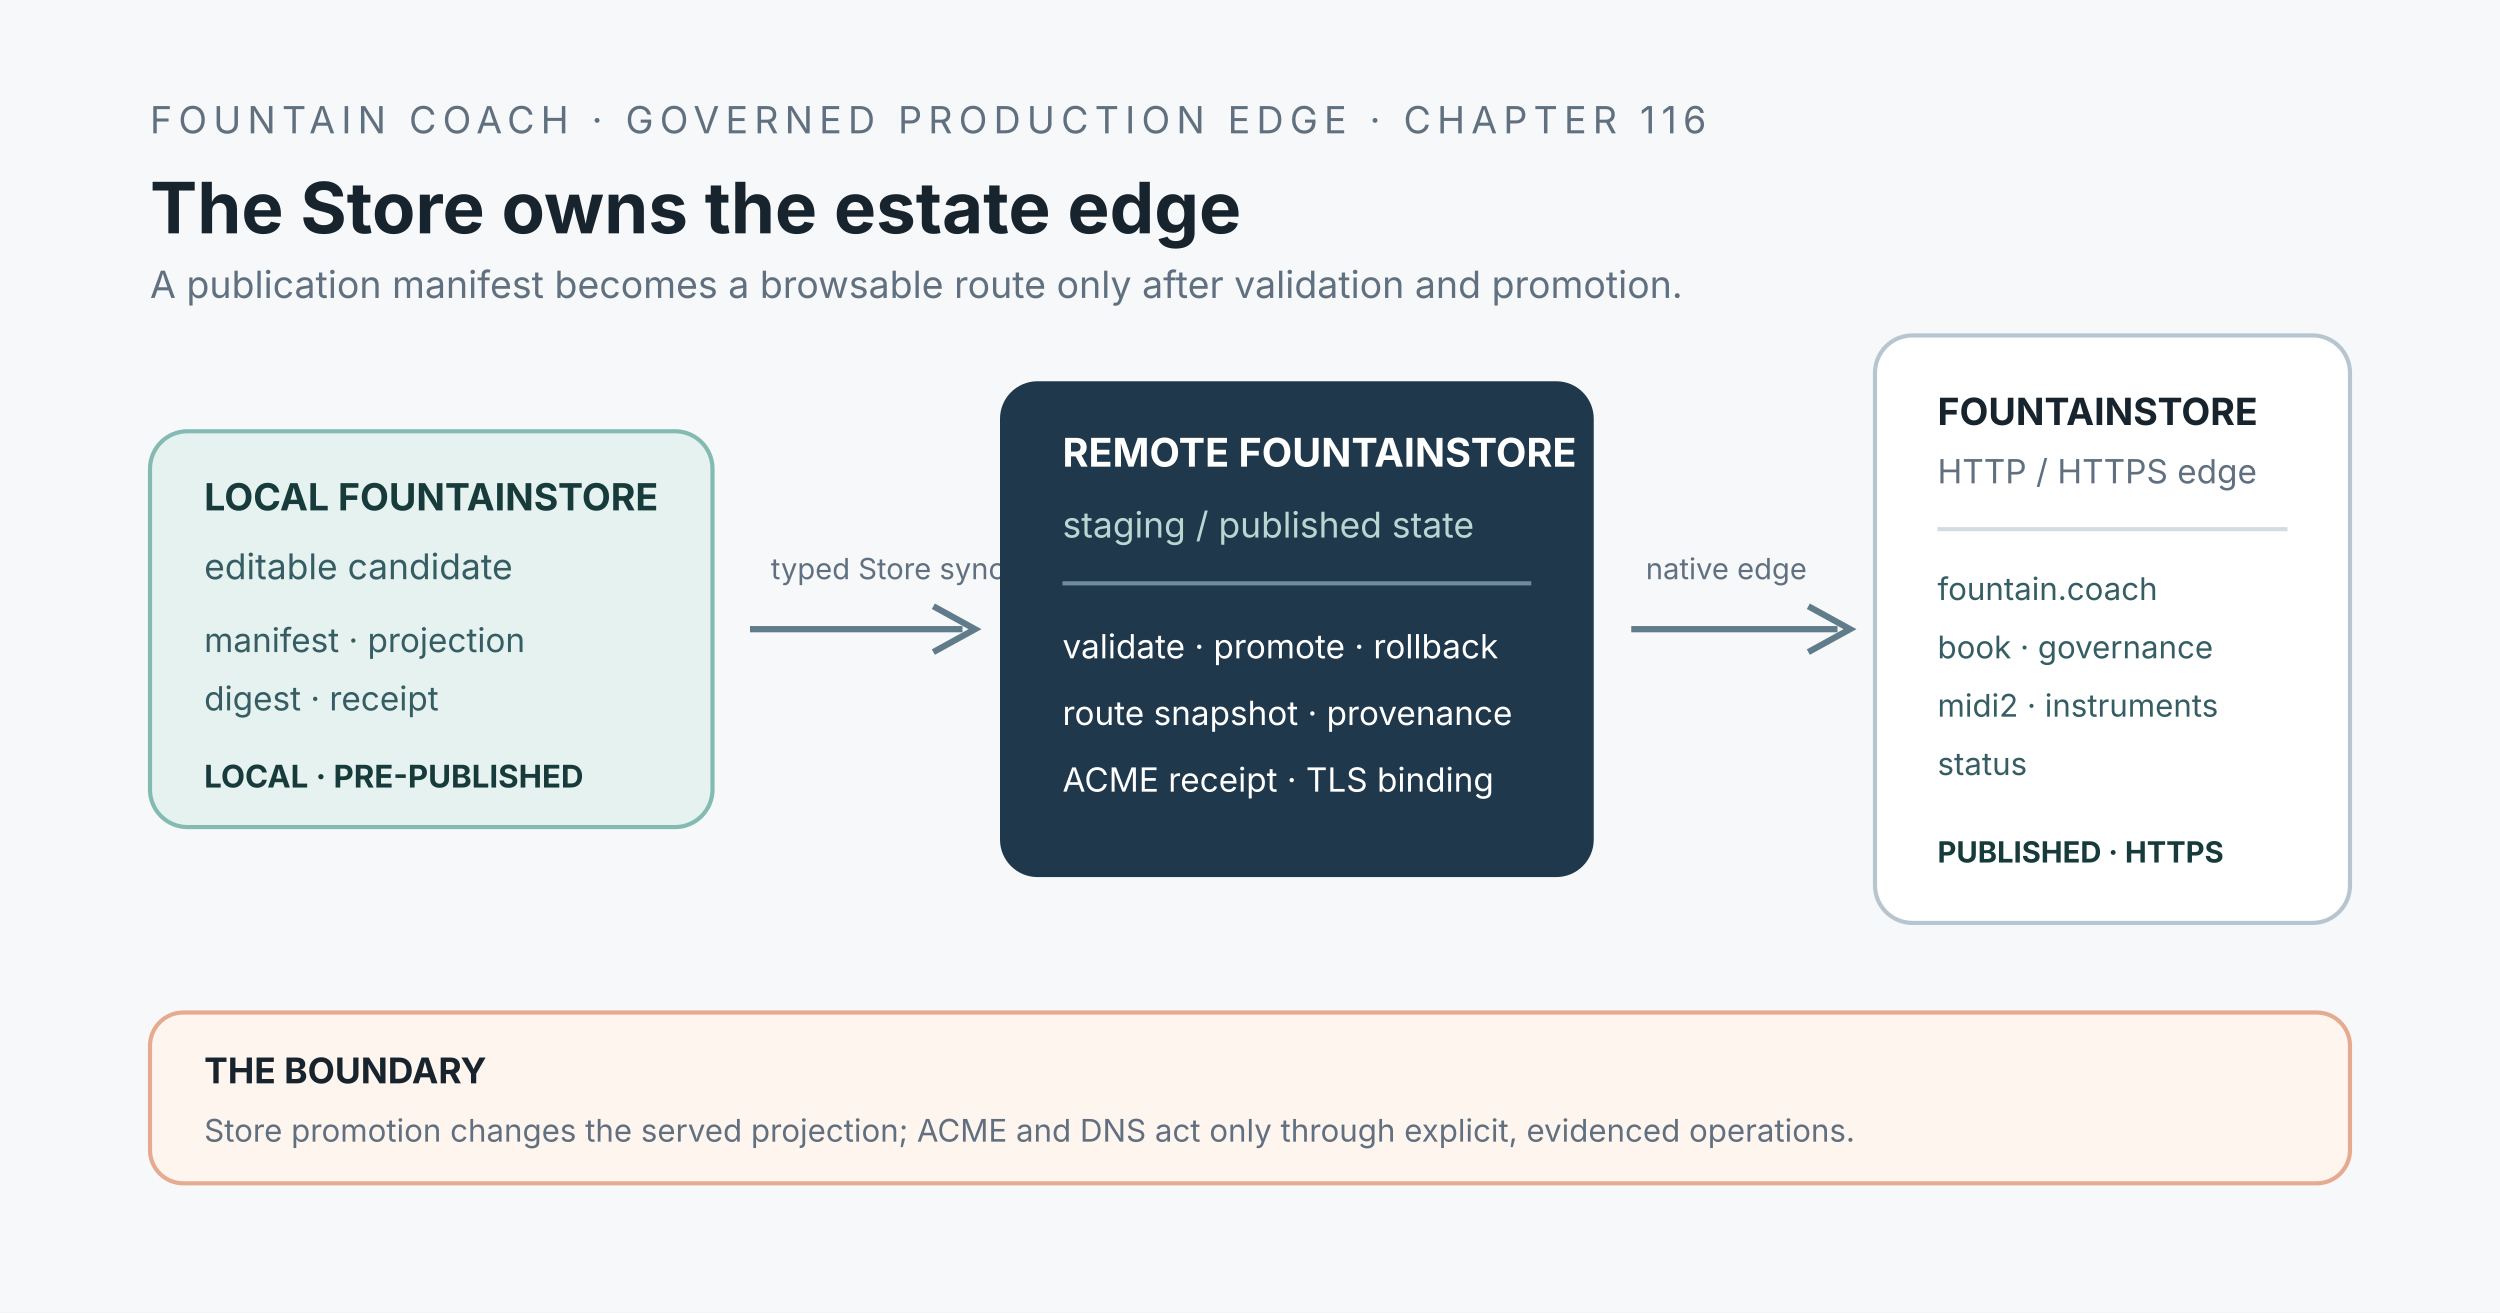
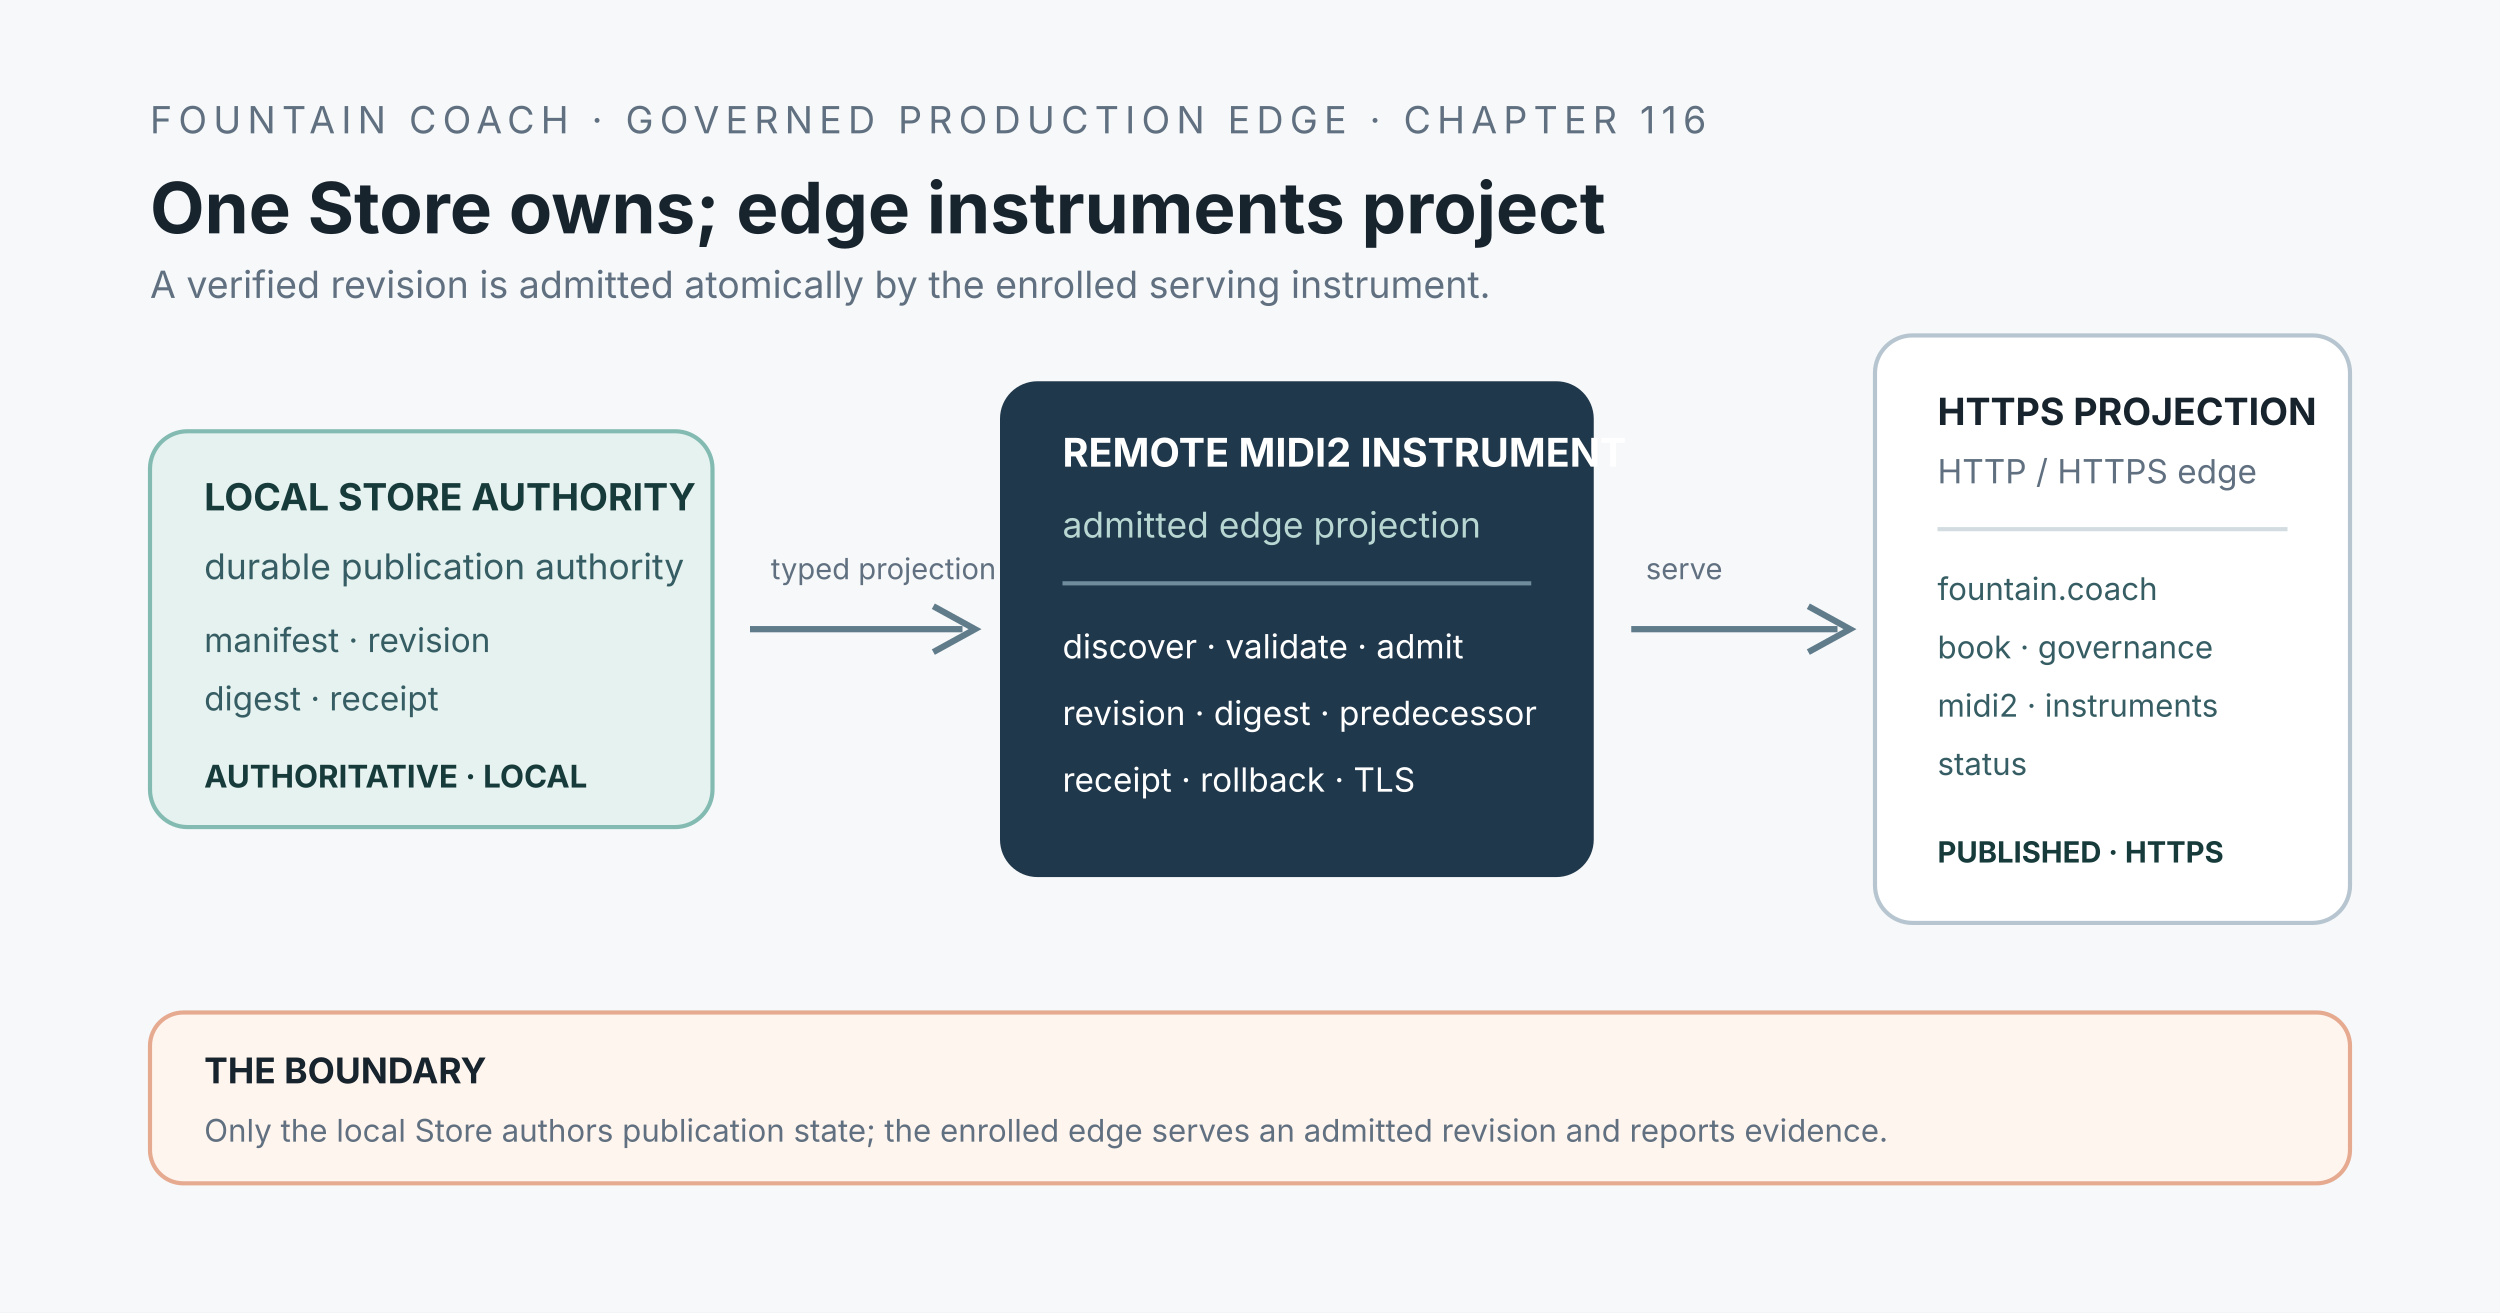
<svg xmlns="http://www.w3.org/2000/svg" viewBox="0 0 1200 630" role="img" aria-labelledby="title desc">
  <rect width="1200" height="630" fill="#f6f8f9" />
  <text x="72" y="64" fill="#607080" font-family="-apple-system, BlinkMacSystemFont, sans-serif" font-size="18" letter-spacing="3">FOUNTAIN COACH · GOVERNED PRODUCTION EDGE · CHAPTER 116</text>
-   <text x="72" y="112" fill="#17232d" font-family="-apple-system, BlinkMacSystemFont, sans-serif" font-size="34" font-weight="700">The Store owns the estate edge</text>
-   <text x="72" y="143" fill="#607080" font-family="-apple-system, BlinkMacSystemFont, sans-serif" font-size="18">A publication manifest becomes a browsable route only after validation and promotion.</text>
+   <text x="72" y="112" fill="#17232d" font-family="-apple-system, BlinkMacSystemFont, sans-serif" font-size="34" font-weight="700">One Store owns; edge instruments project</text>
+   <text x="72" y="143" fill="#607080" font-family="-apple-system, BlinkMacSystemFont, sans-serif" font-size="18">A verified revision is admitted atomically by the enrolled serving instrument.</text>
  <rect x="72" y="207" width="270" height="190" rx="18" fill="#e5f2ef" stroke="#83bbb2" stroke-width="2" />
-   <text x="98" y="245" fill="#173b3b" font-family="-apple-system, BlinkMacSystemFont, sans-serif" font-size="18" font-weight="700">LOCAL FOUNTAINSTORE</text>
-   <text x="98" y="278" fill="#355d63" font-family="-apple-system, BlinkMacSystemFont, sans-serif" font-size="17">editable candidate</text>
-   <text x="98" y="313" fill="#355d63" font-family="-apple-system, BlinkMacSystemFont, sans-serif" font-size="16">manifest · projection</text>
+   <text x="98" y="245" fill="#173b3b" font-family="-apple-system, BlinkMacSystemFont, sans-serif" font-size="18" font-weight="700">LOCAL STORE AUTHORITY</text>
+   <text x="98" y="278" fill="#355d63" font-family="-apple-system, BlinkMacSystemFont, sans-serif" font-size="17">durable publication authority</text>
+   <text x="98" y="313" fill="#355d63" font-family="-apple-system, BlinkMacSystemFont, sans-serif" font-size="16">manifest · revision</text>
  <text x="98" y="341" fill="#355d63" font-family="-apple-system, BlinkMacSystemFont, sans-serif" font-size="16">digest · receipt</text>
-   <text x="98" y="378" fill="#173b3b" font-family="-apple-system, BlinkMacSystemFont, sans-serif" font-size="15" font-weight="700">LOCAL · PRE-PUBLISHED</text>
+   <text x="98" y="378" fill="#173b3b" font-family="-apple-system, BlinkMacSystemFont, sans-serif" font-size="15" font-weight="700">AUTHORITATIVE · LOCAL</text>
  <path d="M360 302 H462" fill="none" stroke="#607b8a" stroke-width="3" />
  <path d="M448 291 L468 302 L448 313" fill="none" stroke="#607b8a" stroke-width="3" />
-   <text x="370" y="278" fill="#607080" font-family="-apple-system, BlinkMacSystemFont, sans-serif" font-size="14">typed Store sync</text>
+   <text x="370" y="278" fill="#607080" font-family="-apple-system, BlinkMacSystemFont, sans-serif" font-size="14">typed projection</text>
  <rect x="480" y="183" width="285" height="238" rx="18" fill="#20384b" />
-   <text x="510" y="224" fill="#ffffff" font-family="-apple-system, BlinkMacSystemFont, sans-serif" font-size="19" font-weight="700">REMOTE FOUNTAINSTORE</text>
-   <text x="510" y="258" fill="#b9d7d2" font-family="-apple-system, BlinkMacSystemFont, sans-serif" font-size="17">staging / published state</text>
+   <text x="510" y="224" fill="#ffffff" font-family="-apple-system, BlinkMacSystemFont, sans-serif" font-size="19" font-weight="700">REMOTE MIDI2 INSTRUMENT</text>
+   <text x="510" y="258" fill="#b9d7d2" font-family="-apple-system, BlinkMacSystemFont, sans-serif" font-size="17">admitted edge projection</text>
  <line x1="510" y1="280" x2="735" y2="280" stroke="#6e8c9c" stroke-width="2" />
-   <text x="510" y="316" fill="#ffffff" font-family="-apple-system, BlinkMacSystemFont, sans-serif" font-size="16">validate · promote · rollback</text>
-   <text x="510" y="348" fill="#ffffff" font-family="-apple-system, BlinkMacSystemFont, sans-serif" font-size="16">route snapshot · provenance</text>
-   <text x="510" y="380" fill="#ffffff" font-family="-apple-system, BlinkMacSystemFont, sans-serif" font-size="16">ACME receipt · TLS binding</text>
+   <text x="510" y="316" fill="#ffffff" font-family="-apple-system, BlinkMacSystemFont, sans-serif" font-size="16">discover · validate · admit</text>
+   <text x="510" y="348" fill="#ffffff" font-family="-apple-system, BlinkMacSystemFont, sans-serif" font-size="16">revision · digest · predecessor</text>
+   <text x="510" y="380" fill="#ffffff" font-family="-apple-system, BlinkMacSystemFont, sans-serif" font-size="16">receipt · rollback · TLS</text>
  <path d="M783 302 H882" fill="none" stroke="#607b8a" stroke-width="3" />
  <path d="M868 291 L888 302 L868 313" fill="none" stroke="#607b8a" stroke-width="3" />
-   <text x="790" y="278" fill="#607080" font-family="-apple-system, BlinkMacSystemFont, sans-serif" font-size="14">native edge</text>
+   <text x="790" y="278" fill="#607080" font-family="-apple-system, BlinkMacSystemFont, sans-serif" font-size="14">serve</text>
  <rect x="900" y="161" width="228" height="282" rx="18" fill="#ffffff" stroke="#b6c5cf" stroke-width="2" />
-   <text x="930" y="204" fill="#17232d" font-family="-apple-system, BlinkMacSystemFont, sans-serif" font-size="18" font-weight="700">FOUNTAINSTORE</text>
+   <text x="930" y="204" fill="#17232d" font-family="-apple-system, BlinkMacSystemFont, sans-serif" font-size="18" font-weight="700">HTTPS PROJECTION</text>
  <text x="930" y="232" fill="#607080" font-family="-apple-system, BlinkMacSystemFont, sans-serif" font-size="16">HTTP / HTTPS edge</text>
  <line x1="930" y1="254" x2="1098" y2="254" stroke="#d2dce1" stroke-width="2" />
  <text x="930" y="288" fill="#355d63" font-family="-apple-system, BlinkMacSystemFont, sans-serif" font-size="15">fountain.coach</text>
  <text x="930" y="316" fill="#355d63" font-family="-apple-system, BlinkMacSystemFont, sans-serif" font-size="15">book · governance</text>
  <text x="930" y="344" fill="#355d63" font-family="-apple-system, BlinkMacSystemFont, sans-serif" font-size="15">midi2 · instruments</text>
  <text x="930" y="372" fill="#355d63" font-family="-apple-system, BlinkMacSystemFont, sans-serif" font-size="15">status</text>
  <text x="930" y="414" fill="#173b3b" font-family="-apple-system, BlinkMacSystemFont, sans-serif" font-size="14" font-weight="700">PUBLISHED · HTTPS</text>
  <rect x="72" y="486" width="1056" height="82" rx="16" fill="#fff5ef" stroke="#e5aa8f" stroke-width="2" />
  <text x="98" y="520" fill="#17232d" font-family="-apple-system, BlinkMacSystemFont, sans-serif" font-size="17" font-weight="700">THE BOUNDARY</text>
-   <text x="98" y="548" fill="#607080" font-family="-apple-system, BlinkMacSystemFont, sans-serif" font-size="15">Store promotion changes the served projection; ACME and DNS act only through explicit, evidenced operations.</text>
+   <text x="98" y="548" fill="#607080" font-family="-apple-system, BlinkMacSystemFont, sans-serif" font-size="15">Only the local Store authors publication state; the enrolled edge serves an admitted revision and reports evidence.</text>
</svg>
